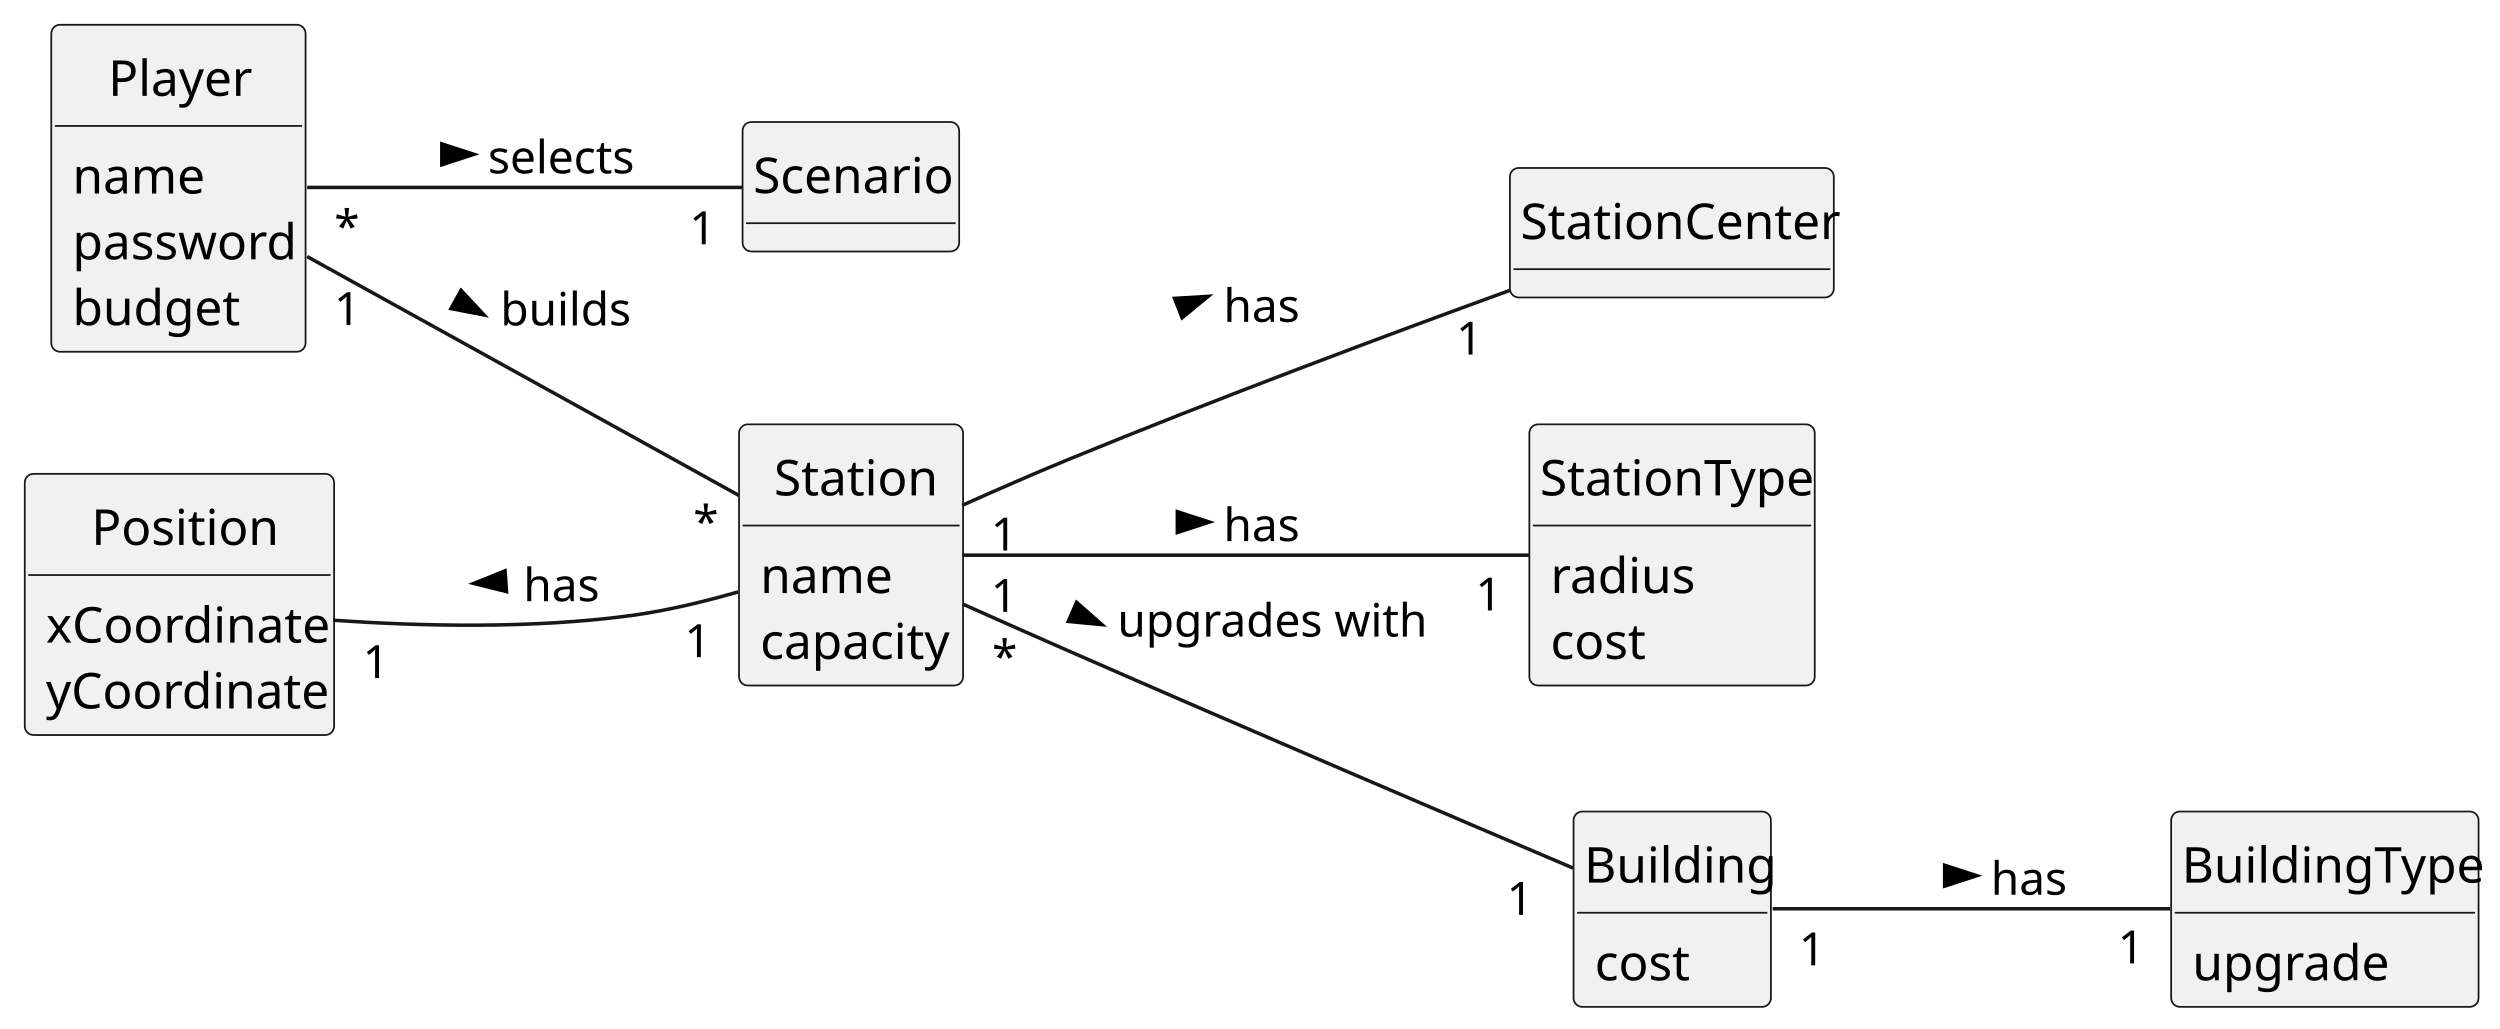
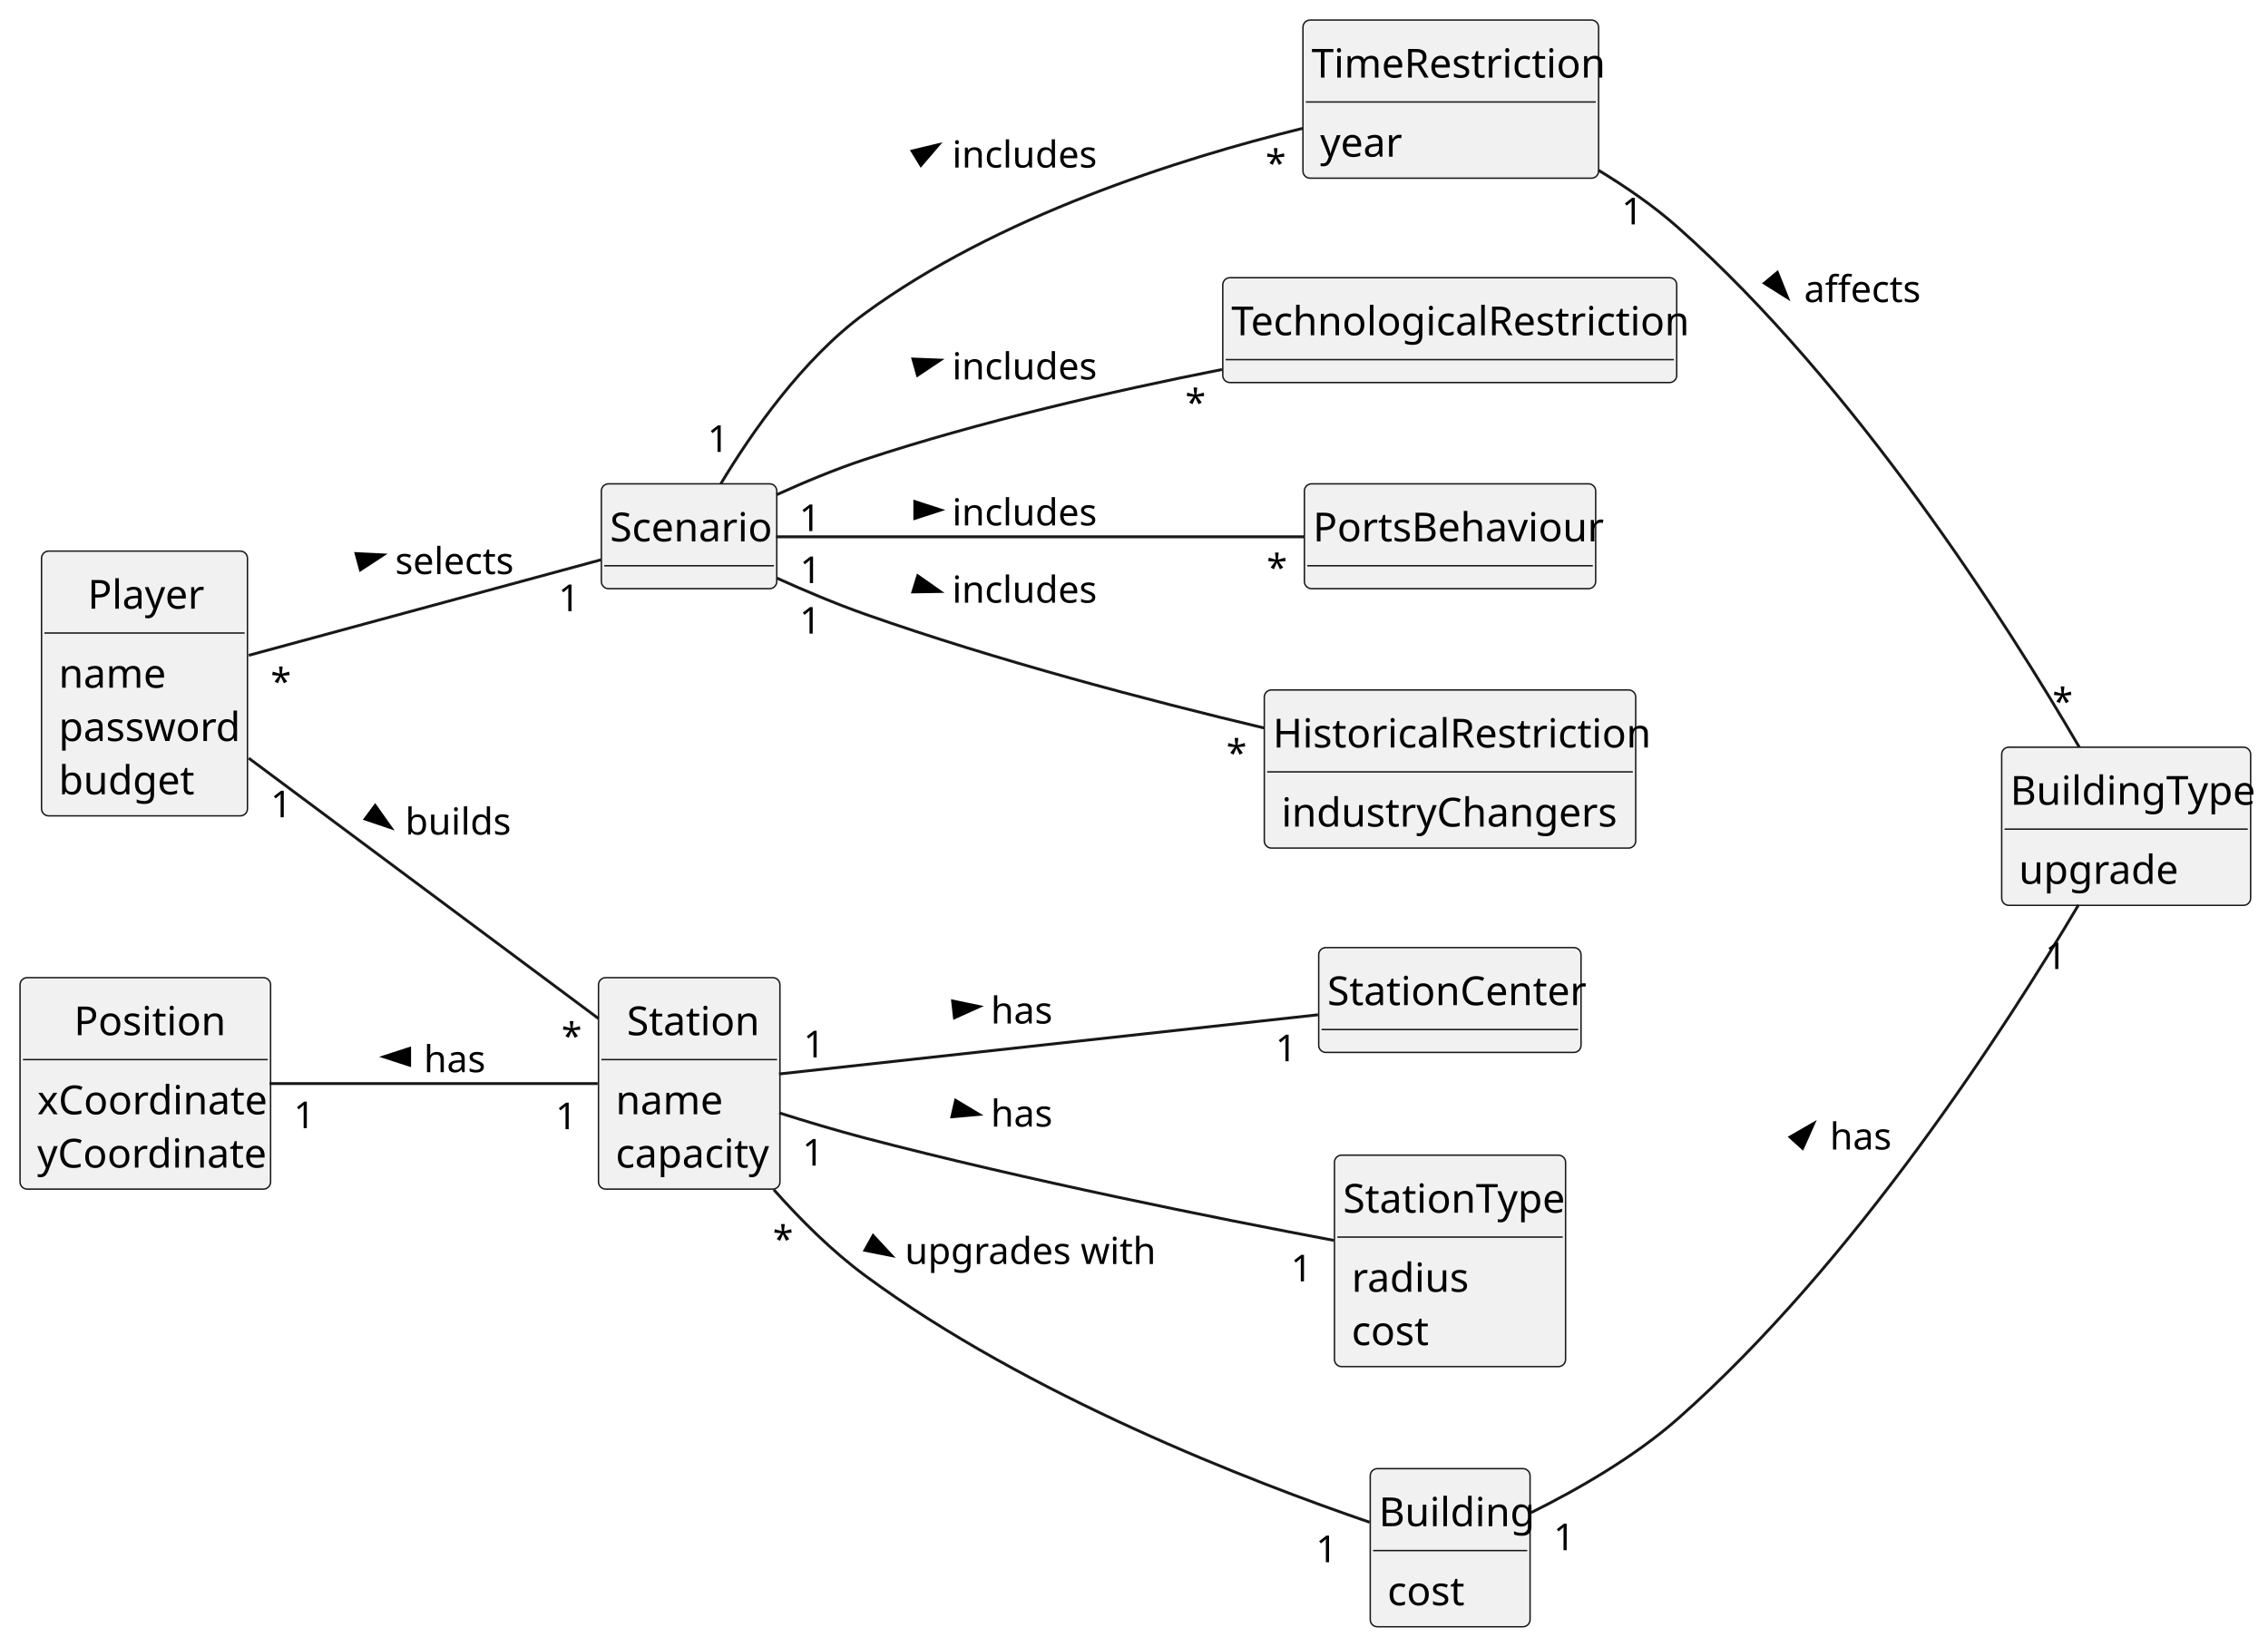
- <svg xmlns="http://www.w3.org/2000/svg" contentStyleType="text/css" height="291px" preserveAspectRatio="none" style="width:707px;height:291px;background:#FFFFFF;" version="1.1" viewBox="0 0 707 291" width="707px" zoomAndPan="magnify">
+ <svg xmlns="http://www.w3.org/2000/svg" contentStyleType="text/css" height="575px" preserveAspectRatio="none" style="width:792px;height:575px;background:#FFFFFF;" version="1.1" viewBox="0 0 792 575" width="792px" zoomAndPan="magnify">
  <defs />
  <g>
    <g id="elem_Player">
-       <rect codeLine="12" fill="#F1F1F1" height="92.484" id="Player" rx="2.5" ry="2.5" style="stroke:#181818;stroke-width:0.5;" width="71.917" x="14.5" y="7" />
-       <text fill="#000000" font-family="sans-serif" font-size="14" lengthAdjust="spacing" textLength="39.683" x="30.617" y="27.107">Player</text>
-       <line style="stroke:#181818;stroke-width:0.5;" x1="15.5" x2="85.417" y1="35.621" y2="35.621" />
-       <text fill="#000000" font-family="sans-serif" font-size="14" lengthAdjust="spacing" textLength="35.02" x="20.5" y="54.728">name</text>
-       <text fill="#000000" font-family="sans-serif" font-size="14" lengthAdjust="spacing" textLength="59.917" x="20.5" y="73.35">password</text>
-       <text fill="#000000" font-family="sans-serif" font-size="14" lengthAdjust="spacing" textLength="42.82" x="20.5" y="91.971">budget</text>
+       <rect codeLine="12" fill="#F1F1F1" height="92.484" id="Player" rx="2.5" ry="2.5" style="stroke:#181818;stroke-width:0.5;" width="71.917" x="14.5" y="192.5" />
+       <text fill="#000000" font-family="sans-serif" font-size="14" lengthAdjust="spacing" textLength="39.683" x="30.617" y="212.607">Player</text>
+       <line style="stroke:#181818;stroke-width:0.5;" x1="15.5" x2="85.417" y1="221.121" y2="221.121" />
+       <text fill="#000000" font-family="sans-serif" font-size="14" lengthAdjust="spacing" textLength="35.02" x="20.5" y="240.228">name</text>
+       <text fill="#000000" font-family="sans-serif" font-size="14" lengthAdjust="spacing" textLength="59.917" x="20.5" y="258.85">password</text>
+       <text fill="#000000" font-family="sans-serif" font-size="14" lengthAdjust="spacing" textLength="42.82" x="20.5" y="277.471">budget</text>
    </g>
    <g id="elem_Station">
-       <rect codeLine="18" fill="#F1F1F1" height="73.863" id="Station" rx="2.5" ry="2.5" style="stroke:#181818;stroke-width:0.5;" width="63.358" x="209" y="120" />
-       <text fill="#000000" font-family="sans-serif" font-size="14" lengthAdjust="spacing" textLength="43.586" x="218.886" y="140.107">Station</text>
-       <line style="stroke:#181818;stroke-width:0.5;" x1="210" x2="271.358" y1="148.621" y2="148.621" />
-       <text fill="#000000" font-family="sans-serif" font-size="14" lengthAdjust="spacing" textLength="35.02" x="215" y="167.728">name</text>
-       <text fill="#000000" font-family="sans-serif" font-size="14" lengthAdjust="spacing" textLength="51.358" x="215" y="186.35">capacity</text>
+       <rect codeLine="18" fill="#F1F1F1" height="73.863" id="Station" rx="2.5" ry="2.5" style="stroke:#181818;stroke-width:0.5;" width="63.358" x="209" y="341.5" />
+       <text fill="#000000" font-family="sans-serif" font-size="14" lengthAdjust="spacing" textLength="43.586" x="218.886" y="361.607">Station</text>
+       <line style="stroke:#181818;stroke-width:0.5;" x1="210" x2="271.358" y1="370.121" y2="370.121" />
+       <text fill="#000000" font-family="sans-serif" font-size="14" lengthAdjust="spacing" textLength="35.02" x="215" y="389.228">name</text>
+       <text fill="#000000" font-family="sans-serif" font-size="14" lengthAdjust="spacing" textLength="51.358" x="215" y="407.85">capacity</text>
    </g>
    <g id="elem_StationCenter">
-       <rect codeLine="23" fill="#F1F1F1" height="36.621" id="StationCenter" rx="2.5" ry="2.5" style="stroke:#181818;stroke-width:0.5;" width="91.606" x="427" y="47.5" />
-       <text fill="#000000" font-family="sans-serif" font-size="14" lengthAdjust="spacing" textLength="85.606" x="430" y="67.607">StationCenter</text>
-       <line style="stroke:#181818;stroke-width:0.5;" x1="428" x2="517.606" y1="76.121" y2="76.121" />
+       <rect codeLine="23" fill="#F1F1F1" height="36.621" id="StationCenter" rx="2.5" ry="2.5" style="stroke:#181818;stroke-width:0.5;" width="91.606" x="460.5" y="331" />
+       <text fill="#000000" font-family="sans-serif" font-size="14" lengthAdjust="spacing" textLength="85.606" x="463.5" y="351.107">StationCenter</text>
+       <line style="stroke:#181818;stroke-width:0.5;" x1="461.5" x2="551.106" y1="359.621" y2="359.621" />
    </g>
    <g id="elem_StationType">
-       <rect codeLine="26" fill="#F1F1F1" height="73.863" id="StationType" rx="2.5" ry="2.5" style="stroke:#181818;stroke-width:0.5;" width="80.71" x="432.5" y="120" />
-       <text fill="#000000" font-family="sans-serif" font-size="14" lengthAdjust="spacing" textLength="74.71" x="435.5" y="140.107">StationType</text>
-       <line style="stroke:#181818;stroke-width:0.5;" x1="433.5" x2="512.21" y1="148.621" y2="148.621" />
-       <text fill="#000000" font-family="sans-serif" font-size="14" lengthAdjust="spacing" textLength="38.131" x="438.5" y="167.728">radius</text>
-       <text fill="#000000" font-family="sans-serif" font-size="14" lengthAdjust="spacing" textLength="25.676" x="438.5" y="186.35">cost</text>
+       <rect codeLine="26" fill="#F1F1F1" height="73.863" id="StationType" rx="2.5" ry="2.5" style="stroke:#181818;stroke-width:0.5;" width="80.71" x="466" y="403.5" />
+       <text fill="#000000" font-family="sans-serif" font-size="14" lengthAdjust="spacing" textLength="74.71" x="469" y="423.607">StationType</text>
+       <line style="stroke:#181818;stroke-width:0.5;" x1="467" x2="545.71" y1="432.121" y2="432.121" />
+       <text fill="#000000" font-family="sans-serif" font-size="14" lengthAdjust="spacing" textLength="38.131" x="472" y="451.228">radius</text>
+       <text fill="#000000" font-family="sans-serif" font-size="14" lengthAdjust="spacing" textLength="25.676" x="472" y="469.85">cost</text>
    </g>
    <g id="elem_Building">
-       <rect codeLine="31" fill="#F1F1F1" height="55.242" id="Building" rx="2.5" ry="2.5" style="stroke:#181818;stroke-width:0.5;" width="55.813" x="445" y="229.5" />
-       <text fill="#000000" font-family="sans-serif" font-size="14" lengthAdjust="spacing" textLength="49.813" x="448" y="249.607">Building</text>
-       <line style="stroke:#181818;stroke-width:0.5;" x1="446" x2="499.813" y1="258.121" y2="258.121" />
-       <text fill="#000000" font-family="sans-serif" font-size="14" lengthAdjust="spacing" textLength="25.676" x="451" y="277.228">cost</text>
+       <rect codeLine="31" fill="#F1F1F1" height="55.242" id="Building" rx="2.5" ry="2.5" style="stroke:#181818;stroke-width:0.5;" width="55.813" x="478.5" y="513" />
+       <text fill="#000000" font-family="sans-serif" font-size="14" lengthAdjust="spacing" textLength="49.813" x="481.5" y="533.107">Building</text>
+       <line style="stroke:#181818;stroke-width:0.5;" x1="479.5" x2="533.313" y1="541.621" y2="541.621" />
+       <text fill="#000000" font-family="sans-serif" font-size="14" lengthAdjust="spacing" textLength="25.676" x="484.5" y="560.729">cost</text>
    </g>
    <g id="elem_BuildingType">
-       <rect codeLine="35" fill="#F1F1F1" height="55.242" id="BuildingType" rx="2.5" ry="2.5" style="stroke:#181818;stroke-width:0.5;" width="86.938" x="614" y="229.5" />
-       <text fill="#000000" font-family="sans-serif" font-size="14" lengthAdjust="spacing" textLength="80.938" x="617" y="249.607">BuildingType</text>
-       <line style="stroke:#181818;stroke-width:0.5;" x1="615" x2="699.938" y1="258.121" y2="258.121" />
-       <text fill="#000000" font-family="sans-serif" font-size="14" lengthAdjust="spacing" textLength="51.379" x="620" y="277.228">upgrade</text>
+       <rect codeLine="35" fill="#F1F1F1" height="55.242" id="BuildingType" rx="2.5" ry="2.5" style="stroke:#181818;stroke-width:0.5;" width="86.938" x="699" y="261" />
+       <text fill="#000000" font-family="sans-serif" font-size="14" lengthAdjust="spacing" textLength="80.938" x="702" y="281.107">BuildingType</text>
+       <line style="stroke:#181818;stroke-width:0.5;" x1="700" x2="784.938" y1="289.621" y2="289.621" />
+       <text fill="#000000" font-family="sans-serif" font-size="14" lengthAdjust="spacing" textLength="51.379" x="705" y="308.728">upgrade</text>
    </g>
    <g id="elem_Scenario">
-       <rect codeLine="39" fill="#F1F1F1" height="36.621" id="Scenario" rx="2.5" ry="2.5" style="stroke:#181818;stroke-width:0.5;" width="61.255" x="210" y="34.5" />
-       <text fill="#000000" font-family="sans-serif" font-size="14" lengthAdjust="spacing" textLength="55.255" x="213" y="54.607">Scenario</text>
-       <line style="stroke:#181818;stroke-width:0.5;" x1="211" x2="270.255" y1="63.121" y2="63.121" />
+       <rect codeLine="39" fill="#F1F1F1" height="36.621" id="Scenario" rx="2.5" ry="2.5" style="stroke:#181818;stroke-width:0.5;" width="61.255" x="210" y="169" />
+       <text fill="#000000" font-family="sans-serif" font-size="14" lengthAdjust="spacing" textLength="55.255" x="213" y="189.107">Scenario</text>
+       <line style="stroke:#181818;stroke-width:0.5;" x1="211" x2="270.255" y1="197.621" y2="197.621" />
    </g>
    <g id="elem_Position">
-       <rect codeLine="42" fill="#F1F1F1" height="73.863" id="Position" rx="2.5" ry="2.5" style="stroke:#181818;stroke-width:0.5;" width="87.489" x="7" y="134" />
-       <text fill="#000000" font-family="sans-serif" font-size="14" lengthAdjust="spacing" textLength="49.807" x="25.841" y="154.107">Position</text>
-       <line style="stroke:#181818;stroke-width:0.5;" x1="8" x2="93.489" y1="162.621" y2="162.621" />
-       <text fill="#000000" font-family="sans-serif" font-size="14" lengthAdjust="spacing" textLength="75.489" x="13" y="181.728">xCoordinate</text>
-       <text fill="#000000" font-family="sans-serif" font-size="14" lengthAdjust="spacing" textLength="75.489" x="13" y="200.35">yCoordinate</text>
+       <rect codeLine="42" fill="#F1F1F1" height="73.863" id="Position" rx="2.5" ry="2.5" style="stroke:#181818;stroke-width:0.5;" width="87.489" x="7" y="341.5" />
+       <text fill="#000000" font-family="sans-serif" font-size="14" lengthAdjust="spacing" textLength="49.807" x="25.841" y="361.607">Position</text>
+       <line style="stroke:#181818;stroke-width:0.5;" x1="8" x2="93.489" y1="370.121" y2="370.121" />
+       <text fill="#000000" font-family="sans-serif" font-size="14" lengthAdjust="spacing" textLength="75.489" x="13" y="389.228">xCoordinate</text>
+       <text fill="#000000" font-family="sans-serif" font-size="14" lengthAdjust="spacing" textLength="75.489" x="13" y="407.85">yCoordinate</text>
+     </g>
+     <g id="elem_HistoricalRestriction">
+       <rect codeLine="47" fill="#F1F1F1" height="55.242" id="HistoricalRestriction" rx="2.5" ry="2.5" style="stroke:#181818;stroke-width:0.5;" width="129.696" x="441.5" y="241" />
+       <text fill="#000000" font-family="sans-serif" font-size="14" lengthAdjust="spacing" textLength="123.696" x="444.5" y="261.107">HistoricalRestriction</text>
+       <line style="stroke:#181818;stroke-width:0.5;" x1="442.5" x2="570.196" y1="269.621" y2="269.621" />
+       <text fill="#000000" font-family="sans-serif" font-size="14" lengthAdjust="spacing" textLength="109.724" x="447.5" y="288.728">industryChangers</text>
+     </g>
+     <g id="elem_TimeRestriction">
+       <rect codeLine="51" fill="#F1F1F1" height="55.242" id="TimeRestriction" rx="2.5" ry="2.5" style="stroke:#181818;stroke-width:0.5;" width="103.241" x="455" y="7" />
+       <text fill="#000000" font-family="sans-serif" font-size="14" lengthAdjust="spacing" textLength="97.241" x="458" y="27.107">TimeRestriction</text>
+       <line style="stroke:#181818;stroke-width:0.5;" x1="456" x2="557.241" y1="35.621" y2="35.621" />
+       <text fill="#000000" font-family="sans-serif" font-size="14" lengthAdjust="spacing" textLength="27.234" x="461" y="54.728">year</text>
+     </g>
+     <g id="elem_TechnologicalRestriction">
+       <rect codeLine="55" fill="#F1F1F1" height="36.621" id="TechnologicalRestriction" rx="2.5" ry="2.5" style="stroke:#181818;stroke-width:0.5;" width="158.517" x="427" y="97" />
+       <text fill="#000000" font-family="sans-serif" font-size="14" lengthAdjust="spacing" textLength="152.517" x="430" y="117.107">TechnologicalRestriction</text>
+       <line style="stroke:#181818;stroke-width:0.5;" x1="428" x2="584.517" y1="125.621" y2="125.621" />
+     </g>
+     <g id="elem_PortsBehaviour">
+       <rect codeLine="58" fill="#F1F1F1" height="36.621" id="PortsBehaviour" rx="2.5" ry="2.5" style="stroke:#181818;stroke-width:0.5;" width="101.717" x="455.5" y="169" />
+       <text fill="#000000" font-family="sans-serif" font-size="14" lengthAdjust="spacing" textLength="95.717" x="458.5" y="189.107">PortsBehaviour</text>
+       <line style="stroke:#181818;stroke-width:0.5;" x1="456.5" x2="556.217" y1="197.621" y2="197.621" />
    </g>
    <g id="link_Player_Station">
-       <path codeLine="47" d="M86.86,72.56 C122.07,92.04 175.55,121.62 208.96,140.11 " fill="none" id="Player-Station" style="stroke:#181818;stroke-width:1.0;" />
-       <polygon fill="#000000" points="136.875,89.066,130.383,82.116,127.538,87.259,136.875,89.066" style="stroke:#000000;stroke-width:1.0;" />
-       <text fill="#000000" font-family="sans-serif" font-size="13" lengthAdjust="spacing" textLength="33.966" x="141.5" y="92.028">builds</text>
-       <text fill="#000000" font-family="sans-serif" font-size="13" lengthAdjust="spacing" textLength="7.23" x="94.488" y="91.919">1</text>
-       <text fill="#000000" font-family="sans-serif" font-size="13" lengthAdjust="spacing" textLength="5.059" x="196.054" y="152.248">*</text>
+       <path codeLine="61" d="M86.86,264.83 C122.07,291.05 175.55,330.88 208.96,355.76 " fill="none" id="Player-Station" style="stroke:#181818;stroke-width:1.0;" />
+       <polygon fill="#000000" points="136.51,289.132,131.011,281.372,127.5,286.087,136.51,289.132" style="stroke:#000000;stroke-width:1.0;" />
+       <text fill="#000000" font-family="sans-serif" font-size="13" lengthAdjust="spacing" textLength="33.966" x="141.5" y="291.528">builds</text>
+       <text fill="#000000" font-family="sans-serif" font-size="13" lengthAdjust="spacing" textLength="7.23" x="94.488" y="285.479">1</text>
+       <text fill="#000000" font-family="sans-serif" font-size="13" lengthAdjust="spacing" textLength="5.059" x="196.054" y="366.545">*</text>
    </g>
    <g id="link_Player_Scenario">
-       <path codeLine="48" d="M86.86,53 C122.39,53 176.52,53 209.86,53 " fill="none" id="Player-Scenario" style="stroke:#181818;stroke-width:1.0;" />
-       <polygon fill="#000000" points="134,43.645,124.955,40.707,124.955,46.584,134,43.645" style="stroke:#000000;stroke-width:1.0;" />
-       <text fill="#000000" font-family="sans-serif" font-size="13" lengthAdjust="spacing" textLength="40.46" x="138" y="49.028">selects</text>
-       <text fill="#000000" font-family="sans-serif" font-size="13" lengthAdjust="spacing" textLength="5.059" x="94.525" y="68.683">*</text>
-       <text fill="#000000" font-family="sans-serif" font-size="13" lengthAdjust="spacing" textLength="7.23" x="194.962" y="69.071">1</text>
+       <path codeLine="62" d="M86.86,228.91 C122.39,219.27 176.52,204.59 209.86,195.54 " fill="none" id="Player-Scenario" style="stroke:#181818;stroke-width:1.0;" />
+       <polygon fill="#000000" points="133.826,193.836,124.326,193.368,125.866,199.041,133.826,193.836" style="stroke:#000000;stroke-width:1.0;" />
+       <text fill="#000000" font-family="sans-serif" font-size="13" lengthAdjust="spacing" textLength="40.46" x="138" y="200.528">selects</text>
+       <text fill="#000000" font-family="sans-serif" font-size="13" lengthAdjust="spacing" textLength="5.059" x="94.525" y="242.705">*</text>
+       <text fill="#000000" font-family="sans-serif" font-size="13" lengthAdjust="spacing" textLength="7.23" x="194.962" y="213.471">1</text>
    </g>
    <g id="link_Station_Building">
-       <path codeLine="49" d="M272.24,170.82 C281.77,175.08 292.31,179.76 302,184 C352.31,206.03 411.26,231.2 444.86,245.49 " fill="none" id="Station-Building" style="stroke:#181818;stroke-width:1.0;" />
-       <polygon fill="#000000" points="311.589,176.631,304.454,170.342,302.121,175.737,311.589,176.631" style="stroke:#000000;stroke-width:1.0;" />
-       <text fill="#000000" font-family="sans-serif" font-size="13" lengthAdjust="spacing" textLength="80.939" x="316" y="180.028">upgrades with</text>
-       <text fill="#000000" font-family="sans-serif" font-size="13" lengthAdjust="spacing" textLength="5.059" x="280.55" y="190.341">*</text>
-       <text fill="#000000" font-family="sans-serif" font-size="13" lengthAdjust="spacing" textLength="7.23" x="426.092" y="258.716">1</text>
+       <path codeLine="63" d="M270.21,415.56 C279.57,426.11 290.53,437.02 302,445.5 C358.91,487.57 437.41,517.74 478.29,531.73 " fill="none" id="Station-Building" style="stroke:#181818;stroke-width:1.0;" />
+       <polygon fill="#000000" points="311.366,438.583,304.901,431.608,302.035,436.74,311.366,438.583" style="stroke:#000000;stroke-width:1.0;" />
+       <text fill="#000000" font-family="sans-serif" font-size="13" lengthAdjust="spacing" textLength="80.939" x="316" y="441.528">upgrades with</text>
+       <text fill="#000000" font-family="sans-serif" font-size="13" lengthAdjust="spacing" textLength="5.059" x="269.861" y="437.456">*</text>
+       <text fill="#000000" font-family="sans-serif" font-size="13" lengthAdjust="spacing" textLength="7.23" x="459.503" y="545.692">1</text>
    </g>
    <g id="link_Station_StationType">
-       <path codeLine="50" d="M272.11,157 C313.38,157 386.92,157 432.37,157 " fill="none" id="Station-StationType" style="stroke:#181818;stroke-width:1.0;" />
-       <polygon fill="#000000" points="342,147.645,332.955,144.707,332.955,150.584,342,147.645" style="stroke:#000000;stroke-width:1.0;" />
-       <text fill="#000000" font-family="sans-serif" font-size="13" lengthAdjust="spacing" textLength="20.96" x="346" y="153.028">has</text>
-       <text fill="#000000" font-family="sans-serif" font-size="13" lengthAdjust="spacing" textLength="7.23" x="280.214" y="173.043">1</text>
-       <text fill="#000000" font-family="sans-serif" font-size="13" lengthAdjust="spacing" textLength="7.23" x="417.281" y="172.635">1</text>
+       <path codeLine="64" d="M272.11,388.74 C281.63,391.76 292.2,394.93 302,397.5 C358.41,412.28 424.64,425.53 465.84,433.29 " fill="none" id="Station-StationType" style="stroke:#181818;stroke-width:1.0;" />
+       <polygon fill="#000000" points="341.873,389.266,333.716,384.375,332.399,390.103,341.873,389.266" style="stroke:#000000;stroke-width:1.0;" />
+       <text fill="#000000" font-family="sans-serif" font-size="13" lengthAdjust="spacing" textLength="20.96" x="346" y="393.528">has</text>
+       <text fill="#000000" font-family="sans-serif" font-size="13" lengthAdjust="spacing" textLength="7.23" x="280.214" y="407.151">1</text>
+       <text fill="#000000" font-family="sans-serif" font-size="13" lengthAdjust="spacing" textLength="7.23" x="450.746" y="447.596">1</text>
    </g>
    <g id="link_Station_StationCenter">
-       <path codeLine="51" d="M272.12,142.91 C281.65,138.64 292.21,134.02 302,130 C344,112.74 392.54,94.65 426.97,82.12 " fill="none" id="Station-StationCenter" style="stroke:#181818;stroke-width:1.0;" />
-       <polygon fill="#000000" points="341.654,83.818,332.161,84.388,334.309,89.859,341.654,83.818" style="stroke:#000000;stroke-width:1.0;" />
-       <text fill="#000000" font-family="sans-serif" font-size="13" lengthAdjust="spacing" textLength="20.96" x="346" y="91.028">has</text>
-       <text fill="#000000" font-family="sans-serif" font-size="13" lengthAdjust="spacing" textLength="7.23" x="280.227" y="155.695">1</text>
-       <text fill="#000000" font-family="sans-serif" font-size="13" lengthAdjust="spacing" textLength="7.23" x="411.818" y="100.281">1</text>
+       <path codeLine="65" d="M272.04,375.15 C318.33,370.06 406.51,360.37 460.26,354.47 " fill="none" id="Station-StationCenter" style="stroke:#181818;stroke-width:1.0;" />
+       <polygon fill="#000000" points="341.97,351.599,332.658,349.666,333.3,355.509,341.97,351.599" style="stroke:#000000;stroke-width:1.0;" />
+       <text fill="#000000" font-family="sans-serif" font-size="13" lengthAdjust="spacing" textLength="20.96" x="346" y="357.528">has</text>
+       <text fill="#000000" font-family="sans-serif" font-size="13" lengthAdjust="spacing" textLength="7.23" x="280.565" y="369.342">1</text>
+       <text fill="#000000" font-family="sans-serif" font-size="13" lengthAdjust="spacing" textLength="7.23" x="445.382" y="370.699">1</text>
    </g>
    <g id="link_Building_BuildingType">
-       <path codeLine="52" d="M501.32,257 C531.05,257 578.98,257 613.71,257 " fill="none" id="Building-BuildingType" style="stroke:#181818;stroke-width:1.0;" />
-       <polygon fill="#000000" points="559,247.645,549.955,244.707,549.955,250.584,559,247.645" style="stroke:#000000;stroke-width:1.0;" />
-       <text fill="#000000" font-family="sans-serif" font-size="13" lengthAdjust="spacing" textLength="20.96" x="563" y="253.028">has</text>
-       <text fill="#000000" font-family="sans-serif" font-size="13" lengthAdjust="spacing" textLength="7.23" x="508.726" y="273">1</text>
-       <text fill="#000000" font-family="sans-serif" font-size="13" lengthAdjust="spacing" textLength="7.23" x="598.902" y="272.44">1</text>
+       <path codeLine="66" d="M534.71,528.35 C550.69,520.41 570.69,509.02 586,495.5 C647.65,441.05 700.62,358.67 725.82,316.11 " fill="none" id="Building-BuildingType" style="stroke:#181818;stroke-width:1.0;" />
+       <polygon fill="#000000" points="633.346,392.43,625.109,397.185,629.477,401.118,633.346,392.43" style="stroke:#000000;stroke-width:1.0;" />
+       <text fill="#000000" font-family="sans-serif" font-size="13" lengthAdjust="spacing" textLength="20.96" x="639" y="401.528">has</text>
+       <text fill="#000000" font-family="sans-serif" font-size="13" lengthAdjust="spacing" textLength="7.23" x="542.49" y="541.495">1</text>
+       <text fill="#000000" font-family="sans-serif" font-size="13" lengthAdjust="spacing" textLength="7.23" x="714.187" y="338.494">1</text>
    </g>
    <g id="link_Position_Station">
-       <path codeLine="53" d="M94.19,175.4 C119.05,177.12 150.92,177.87 179,174 C188.84,172.64 199.32,170.1 208.76,167.39 " fill="none" id="Position-Station" style="stroke:#181818;stroke-width:1.0;" />
-       <polygon fill="#000000" points="134.012,164.994,143.24,167.295,142.83,161.432,134.012,164.994" style="stroke:#000000;stroke-width:1.0;" />
-       <text fill="#000000" font-family="sans-serif" font-size="13" lengthAdjust="spacing" textLength="20.96" x="148" y="170.028">has</text>
-       <text fill="#000000" font-family="sans-serif" font-size="13" lengthAdjust="spacing" textLength="7.23" x="102.573" y="191.764">1</text>
-       <text fill="#000000" font-family="sans-serif" font-size="13" lengthAdjust="spacing" textLength="7.23" x="193.596" y="185.836">1</text>
+       <path codeLine="67" d="M94.16,378.5 C129.04,378.5 177.54,378.5 208.72,378.5 " fill="none" id="Position-Station" style="stroke:#181818;stroke-width:1.0;" />
+       <polygon fill="#000000" points="134,369.146,143.045,372.084,143.045,366.207,134,369.146" style="stroke:#000000;stroke-width:1.0;" />
+       <text fill="#000000" font-family="sans-serif" font-size="13" lengthAdjust="spacing" textLength="20.96" x="148" y="374.528">has</text>
+       <text fill="#000000" font-family="sans-serif" font-size="13" lengthAdjust="spacing" textLength="7.23" x="102.537" y="394.08">1</text>
+       <text fill="#000000" font-family="sans-serif" font-size="13" lengthAdjust="spacing" textLength="7.23" x="193.988" y="394.435">1</text>
+     </g>
+     <g id="link_Scenario_HistoricalRestriction">
+       <path codeLine="68" d="M271.27,201.93 C280.94,206.3 291.81,210.9 302,214.5 C347.84,230.69 400.98,244.64 441.45,254.3 " fill="none" id="Scenario-HistoricalRestriction" style="stroke:#181818;stroke-width:1.0;" />
+       <polygon fill="#000000" points="328.279,206.616,320.498,201.147,318.769,206.765,328.279,206.616" style="stroke:#000000;stroke-width:1.0;" />
+       <text fill="#000000" font-family="sans-serif" font-size="13" lengthAdjust="spacing" textLength="47.696" x="332.5" y="210.528">includes</text>
+       <text fill="#000000" font-family="sans-serif" font-size="13" lengthAdjust="spacing" textLength="7.23" x="279.192" y="221.338">1</text>
+       <text fill="#000000" font-family="sans-serif" font-size="13" lengthAdjust="spacing" textLength="5.059" x="428.24" y="267.637">*</text>
+     </g>
+     <g id="link_Scenario_TechnologicalRestriction">
+       <path codeLine="69" d="M271.18,172.82 C280.85,168.43 291.73,163.89 302,160.5 C342.37,147.18 388.56,136.61 426.71,129.07 " fill="none" id="Scenario-TechnologicalRestriction" style="stroke:#181818;stroke-width:1.0;" />
+       <polygon fill="#000000" points="328.313,125.792,318.81,125.412,320.402,131.07,328.313,125.792" style="stroke:#000000;stroke-width:1.0;" />
+       <text fill="#000000" font-family="sans-serif" font-size="13" lengthAdjust="spacing" textLength="47.696" x="332.5" y="132.528">includes</text>
+       <text fill="#000000" font-family="sans-serif" font-size="13" lengthAdjust="spacing" textLength="7.23" x="279.081" y="185.497">1</text>
+       <text fill="#000000" font-family="sans-serif" font-size="13" lengthAdjust="spacing" textLength="5.059" x="413.893" y="145.234">*</text>
+     </g>
+     <g id="link_Scenario_TimeRestriction">
+       <path codeLine="70" d="M251.71,168.99 C262.23,151.46 280.15,125.5 302,109.5 C348.17,75.69 411.26,55.58 454.89,44.83 " fill="none" id="Scenario-TimeRestriction" style="stroke:#181818;stroke-width:1.0;" />
+       <polygon fill="#000000" points="327.767,50.538,318.516,52.747,321.581,57.763,327.767,50.538" style="stroke:#000000;stroke-width:1.0;" />
+       <text fill="#000000" font-family="sans-serif" font-size="13" lengthAdjust="spacing" textLength="47.696" x="332.5" y="58.528">includes</text>
+       <text fill="#000000" font-family="sans-serif" font-size="13" lengthAdjust="spacing" textLength="7.23" x="247.067" y="157.849">1</text>
+       <text fill="#000000" font-family="sans-serif" font-size="13" lengthAdjust="spacing" textLength="5.059" x="441.929" y="61.628">*</text>
+     </g>
+     <g id="link_Scenario_PortsBehaviour">
+       <path codeLine="71" d="M271.02,187.5 C315.69,187.5 401.02,187.5 455.5,187.5 " fill="none" id="Scenario-PortsBehaviour" style="stroke:#181818;stroke-width:1.0;" />
+       <polygon fill="#000000" points="328.5,178.145,319.455,175.207,319.455,181.084,328.5,178.145" style="stroke:#000000;stroke-width:1.0;" />
+       <text fill="#000000" font-family="sans-serif" font-size="13" lengthAdjust="spacing" textLength="47.696" x="332.5" y="183.528">includes</text>
+       <text fill="#000000" font-family="sans-serif" font-size="13" lengthAdjust="spacing" textLength="7.23" x="279.309" y="203.682">1</text>
+       <text fill="#000000" font-family="sans-serif" font-size="13" lengthAdjust="spacing" textLength="5.059" x="442.334" y="202.881">*</text>
+     </g>
+     <g id="link_TimeRestriction_BuildingType">
+       <path codeLine="72" d="M558.17,59.44 C567.9,65.34 577.66,72.1 586,79.5 C648.07,134.58 701.05,218.08 726.08,260.96 " fill="none" id="TimeRestriction-BuildingType" style="stroke:#181818;stroke-width:1.0;" />
+       <polygon fill="#000000" points="624.201,103.987,620.668,95.156,616.153,98.919,624.201,103.987" style="stroke:#000000;stroke-width:1.0;" />
+       <text fill="#000000" font-family="sans-serif" font-size="13" lengthAdjust="spacing" textLength="38.295" x="630" y="105.528">affects</text>
+       <text fill="#000000" font-family="sans-serif" font-size="13" lengthAdjust="spacing" textLength="7.23" x="566.272" y="78.383">1</text>
+       <text fill="#000000" font-family="sans-serif" font-size="13" lengthAdjust="spacing" textLength="5.059" x="716.719" y="249.66">*</text>
    </g>
  </g>
</svg>
